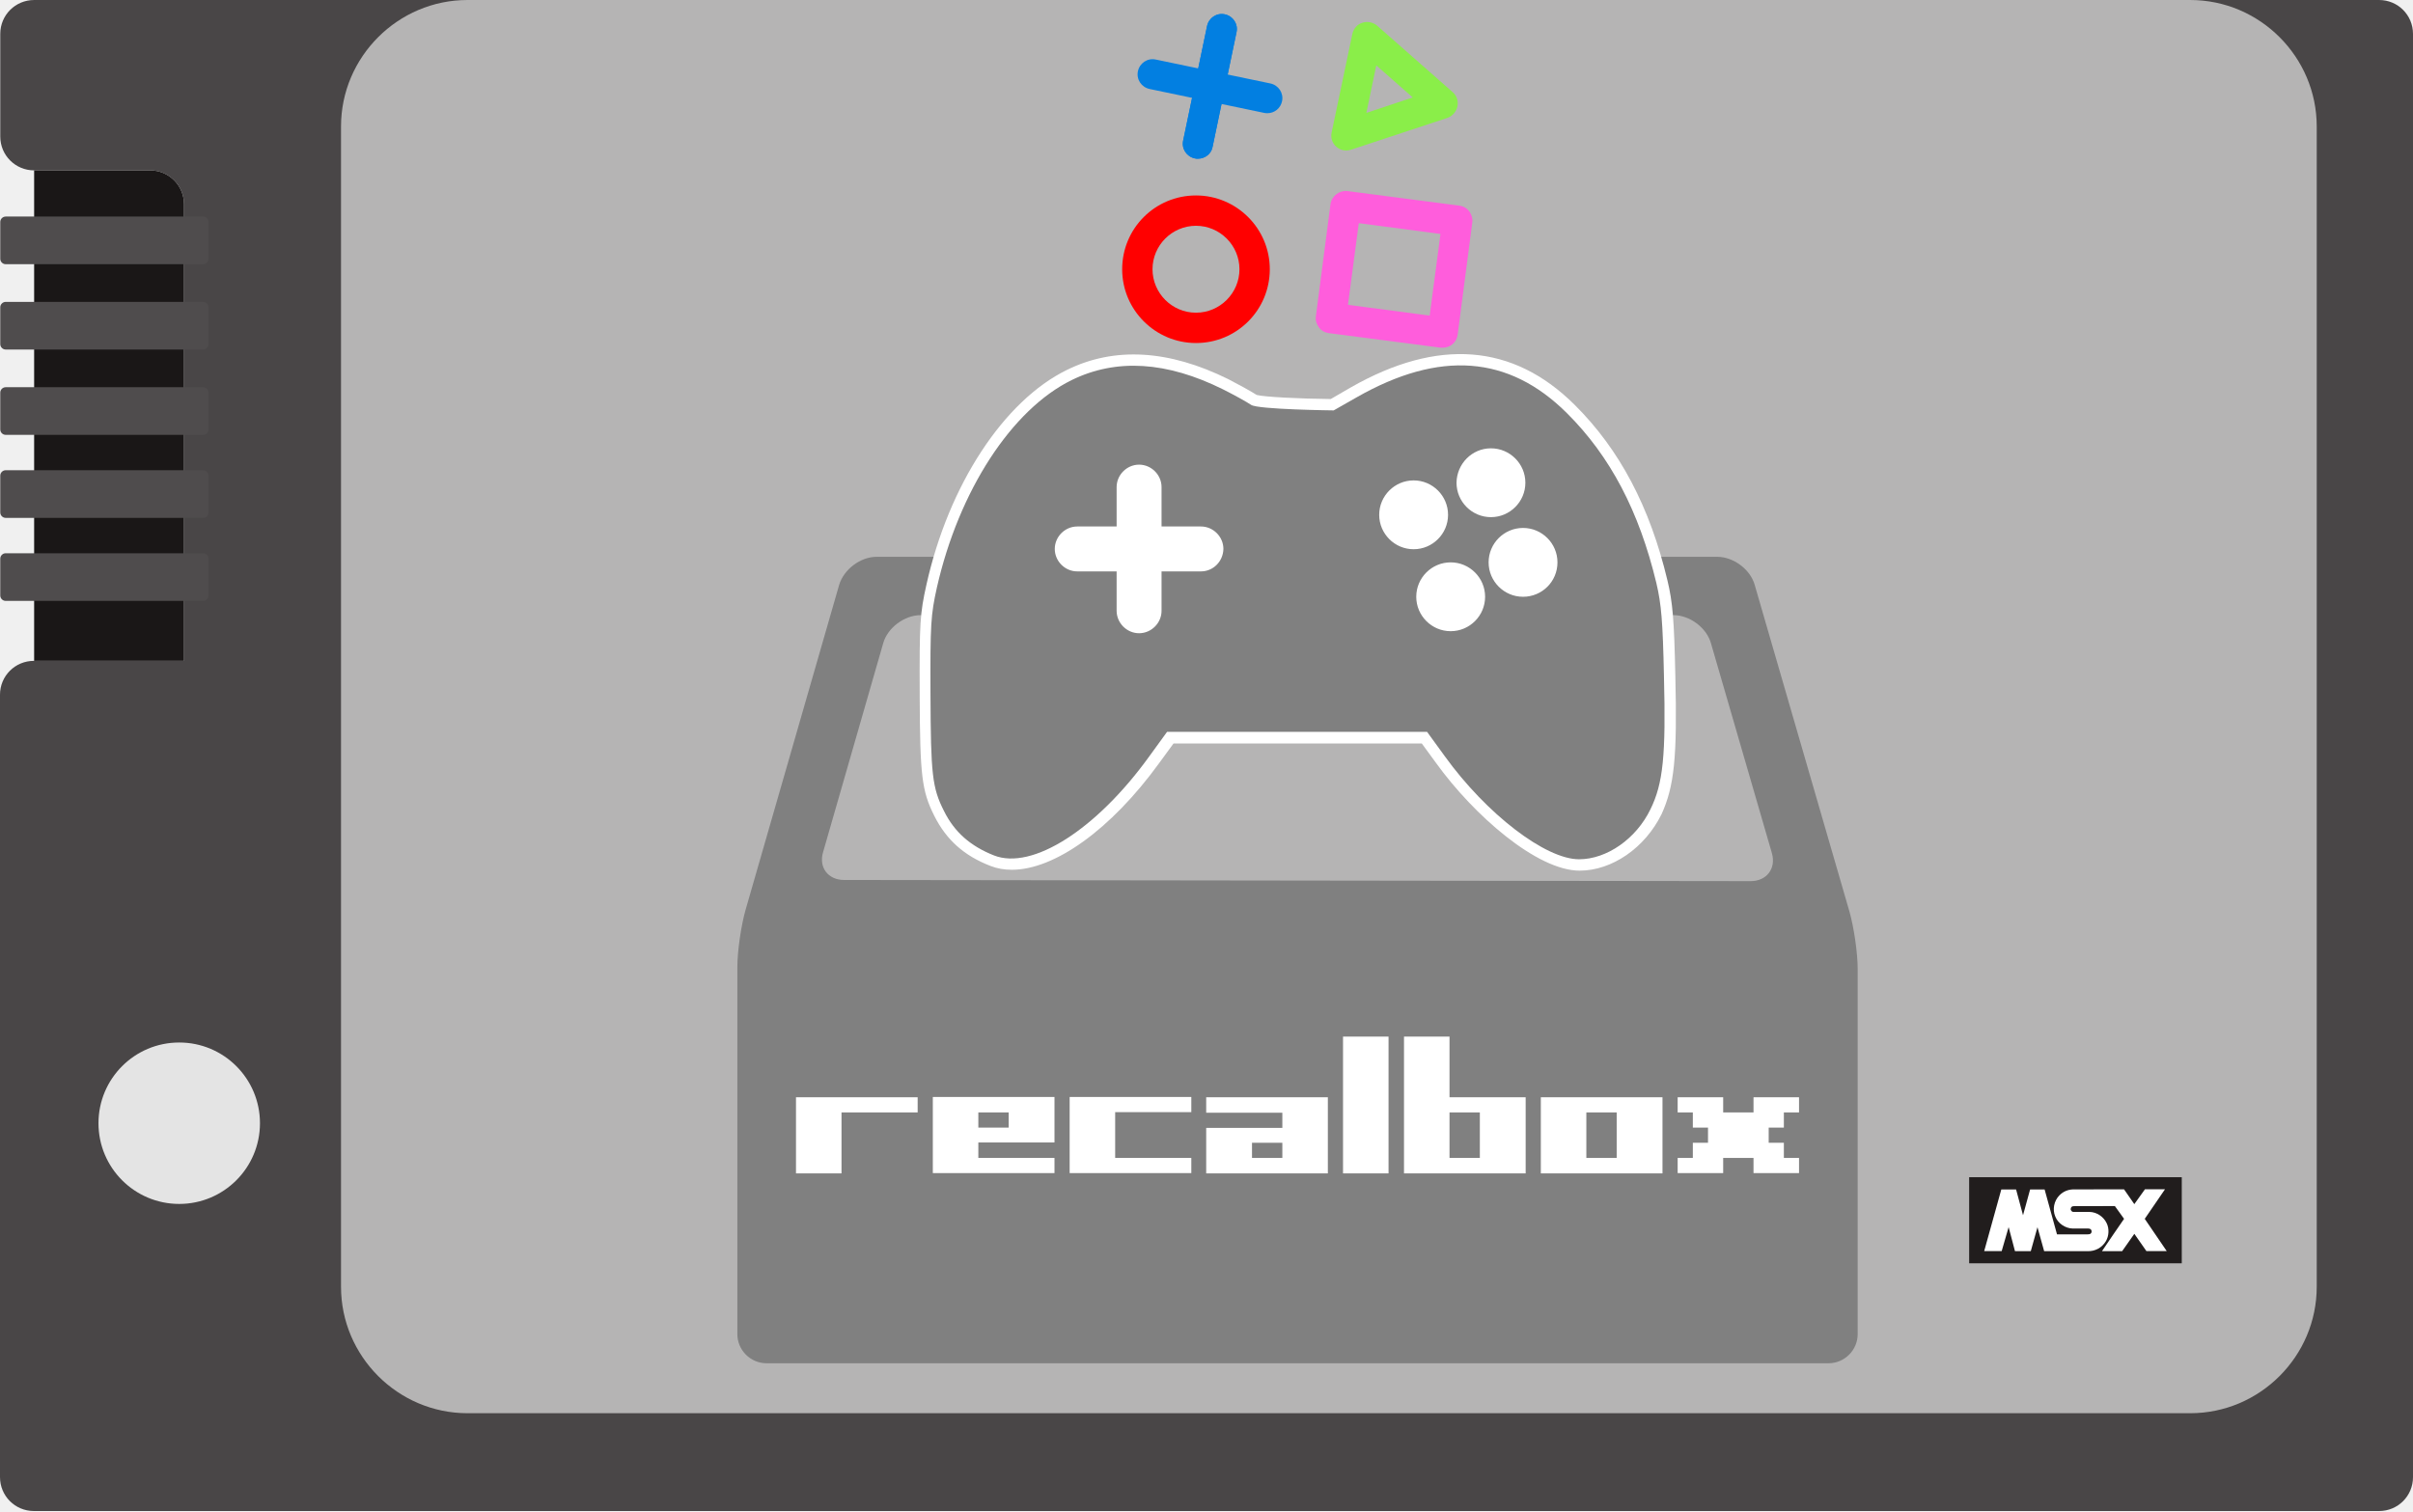
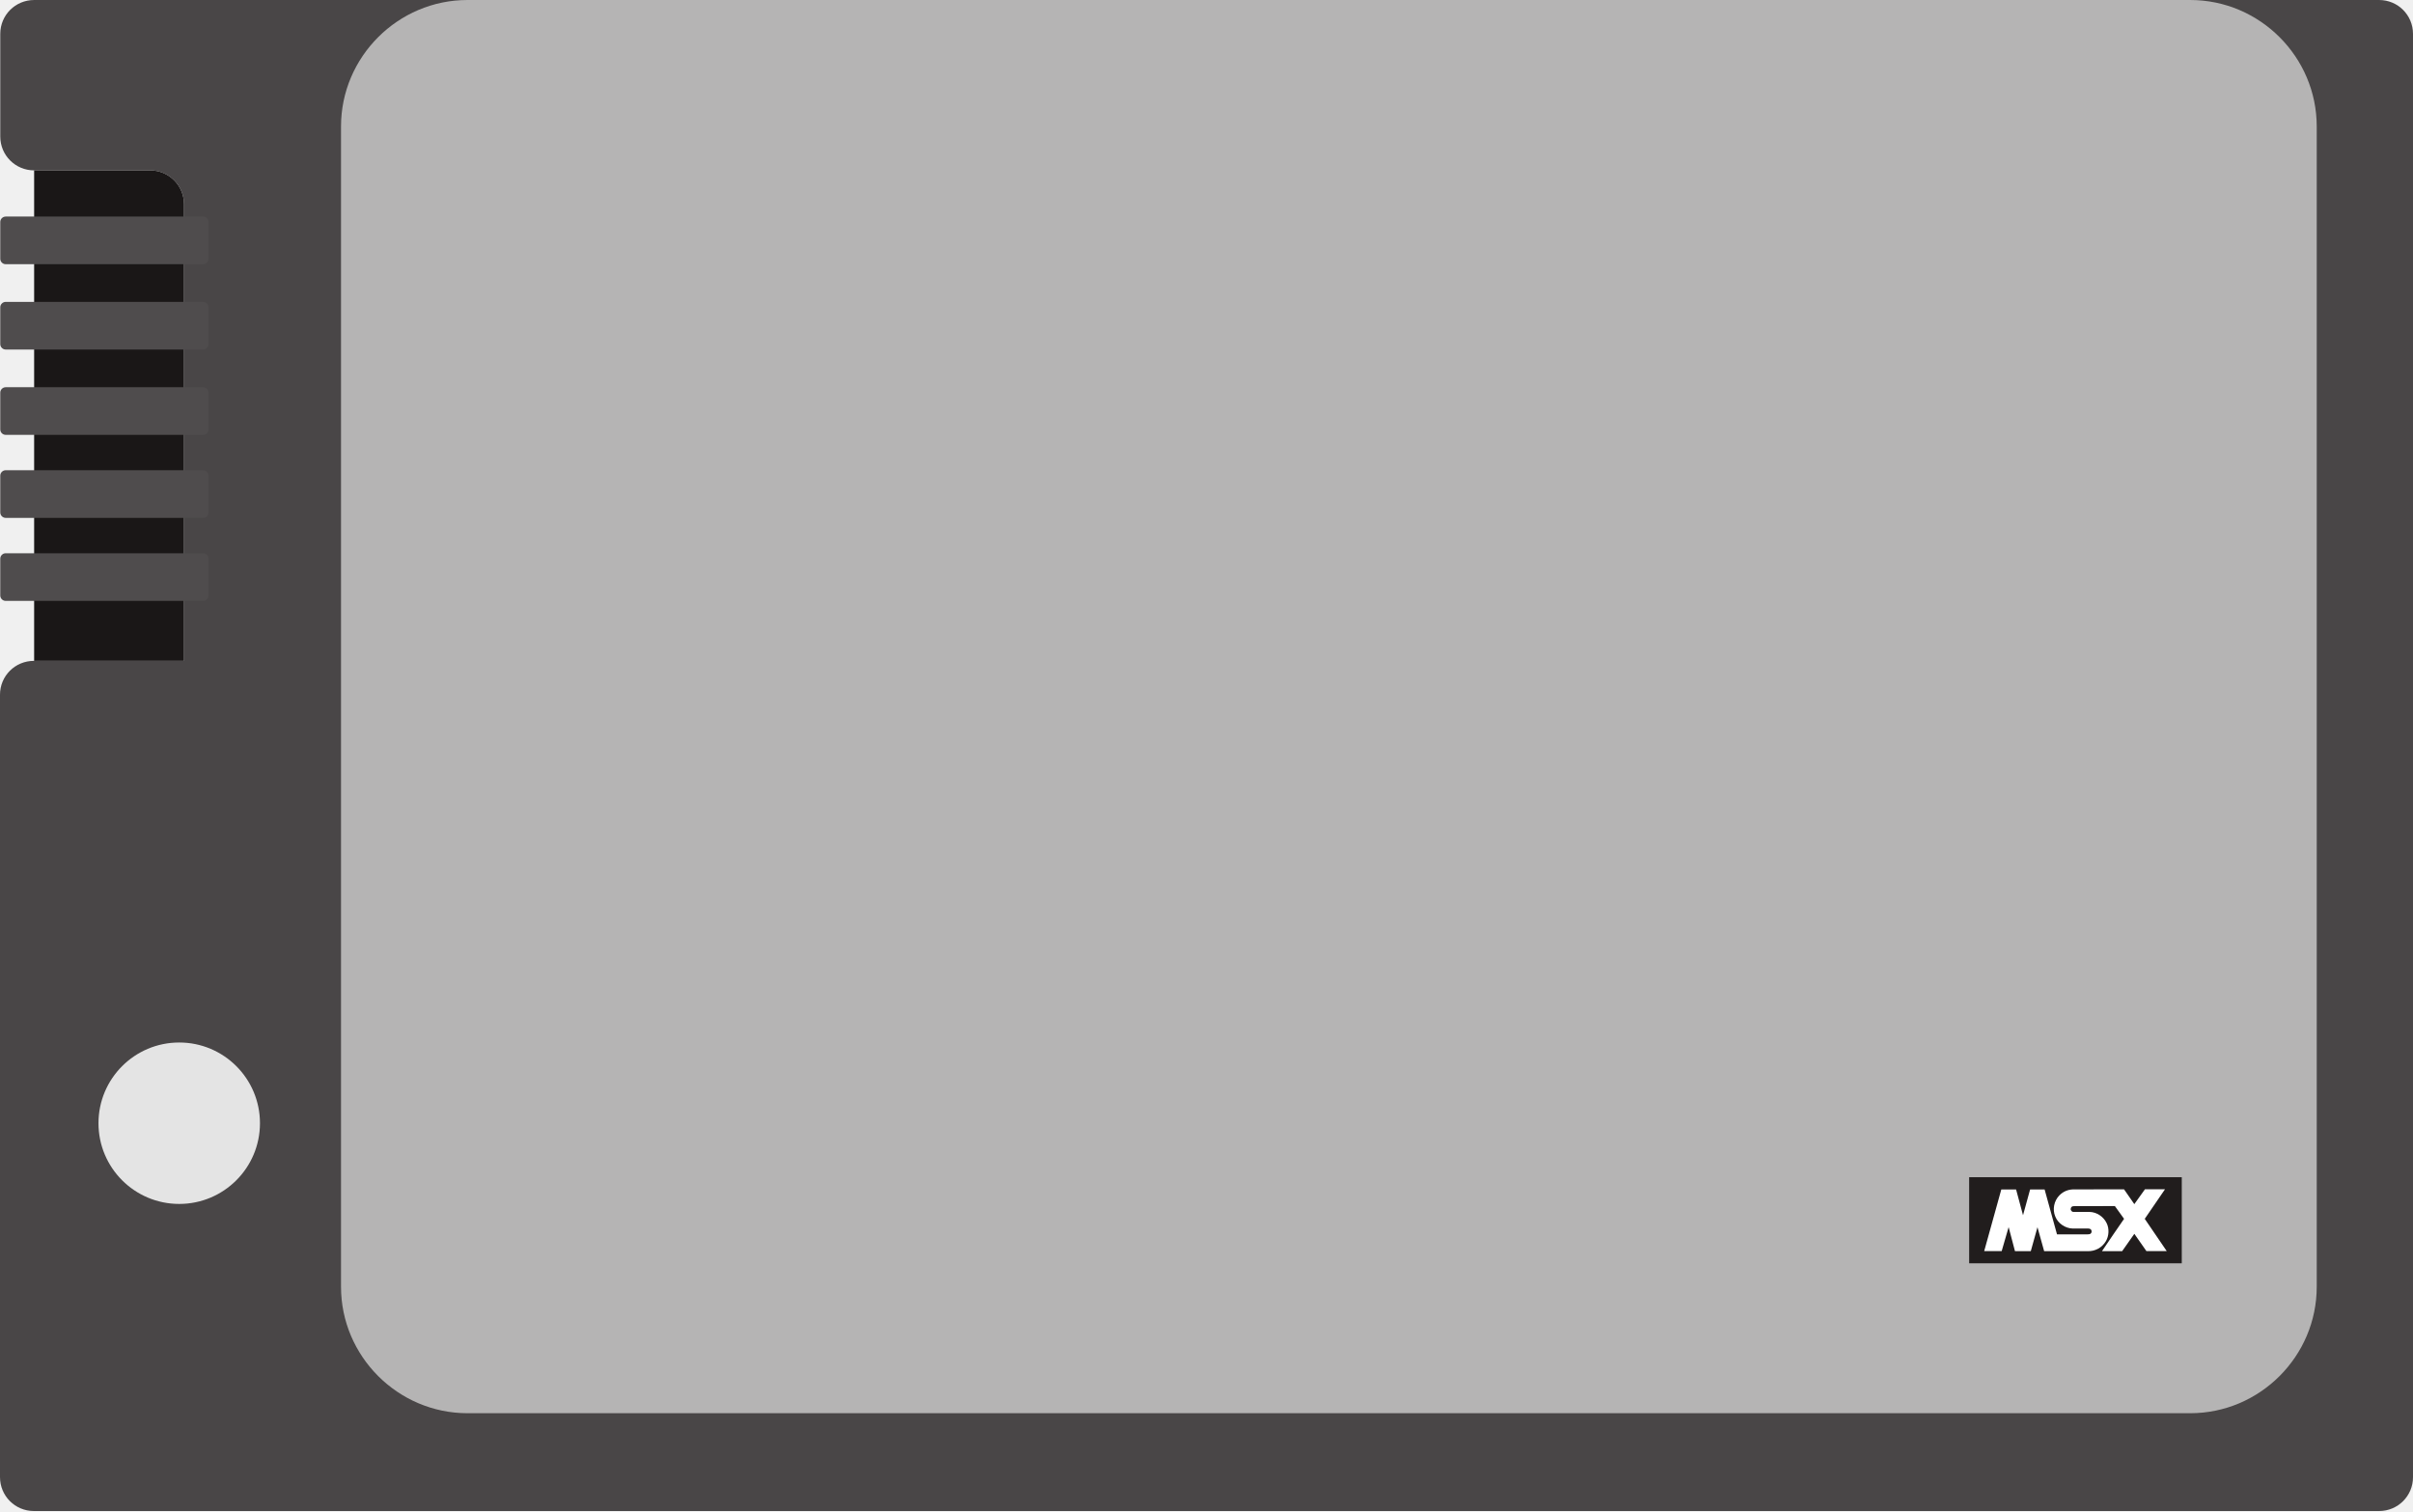
<svg xmlns="http://www.w3.org/2000/svg" viewBox="0 0 286.117 179.224" height="179.224" width="286.117" xml:space="preserve" version="1.1" id="svg2">
  <defs id="defs6">
    <clipPath id="clipPath16" clipPathUnits="userSpaceOnUse">
      <path id="path18" d="m 0,143.379 228.894,0 L 228.894,0 0,0 0,143.379 Z" />
    </clipPath>
  </defs>
  <g transform="matrix(1.25,0,0,-1.25,0,179.2237)" id="g10">
    <g id="g12">
      <g clip-path="url(#clipPath16)" id="g14">
        <g transform="translate(228.8936,140.1644)" id="g20">
          <path id="path22" style="fill:#494647;fill-opacity:1;fill-rule:nonzero;stroke:none" d="m 0,0 0,0 c 0,1.78 -1.432,3.214 -3.213,3.214 l -8.545,0 -182.162,0 0,0 -31.735,0 c -1.78,0 -3.214,-1.432 -3.214,-3.214 l 0,-9.738 0,0 0,0 c 0,-1.78 1.433,-3.214 3.214,-3.214 l 11.003,0 c 1.781,0 3.213,-1.434 3.213,-3.214 l 0,0 0,-43.327 -14.241,0 c -1.78,0 -3.214,-1.432 -3.214,-3.213 l 0,-74.244 0.001,0 0,0 c 0,-1.781 1.432,-3.214 3.213,-3.214 l 222.466,0 0,0 0,0 c 1.781,0 3.214,1.432 3.214,3.213 L 0,0" />
        </g>
        <g transform="translate(207.7615,9.2816)" id="g24">
          <path id="path26" style="fill:#b5b4b4;fill-opacity:1;fill-rule:nonzero;stroke:none" d="m 0,0 -163.413,0 c -6.6,0 -12,5.4 -12,12 l 0,110.097 c 0,6.6 5.4,12 12,12 l 163.413,0 c 6.6,0 12,-5.4 12,-12 L 12,12 C 12,5.4 6.6,0 0,0" />
        </g>
        <path id="path28" style="fill:#211d1d;fill-opacity:1;fill-rule:nonzero;stroke:none" d="m 206.96,23.508 -20.169,0 0,8.168 20.169,0 0,-8.168 z" />
        <g transform="translate(168.3263,95.2834)" id="g30">
          <path id="path32" style="fill:#ffffff;fill-opacity:1;fill-rule:nonzero;stroke:none" d="m 37.038,-64.757 -1.917,-2.801 2.085,-3.06 -1.926,0 -1.146,1.638 -1.155,-1.642 -1.913,0 c 0.052,0.108 2.094,3.064 2.094,3.064 l -0.871,1.211 -3.693,-0.004 c -0.172,-0.013 -0.383,0.039 -0.47,-0.155 -0.03,-0.064 -0.043,-0.159 -0.008,-0.224 0.03,-0.073 0.099,-0.142 0.176,-0.163 l 0.116,-0.009 1.478,0 c 0.685,-0.017 1.319,-0.444 1.616,-1.06 0.263,-0.517 0.224,-1.224 -0.069,-1.715 -0.37,-0.625 -1.03,-0.974 -1.745,-0.948 l -4.111,0 c 0,0 -0.629,2.271 -0.634,2.275 l -0.634,-2.275 -1.499,-4.01e-4 -0.603,2.284 -0.659,-2.279 -1.659,0 c 0,0 1.525,5.49 1.624,5.852 l 1.401,0 0.659,-2.448 0.672,2.448 1.375,4.02e-4 1.176,-4.262 2.741,0 c 0.189,0.009 0.452,-0.043 0.53,0.19 0.03,0.104 0.005,0.211 -0.069,0.285 -0.069,0.06 -0.155,0.078 -0.246,0.078 l -1.474,2.01e-4 c -0.698,0.021 -1.392,0.478 -1.65,1.15 -0.28,0.673 -0.116,1.479 0.396,1.999 0.362,0.363 0.793,0.544 1.297,0.565 l 4.835,0.004 0.974,-1.404 1.008,1.409 1.896,-4.01e-4 z" />
        </g>
        <g transform="translate(24.6602,36.7994)" id="g34">
          <path id="path36" style="fill:#e4e4e4;fill-opacity:1;fill-rule:nonzero;stroke:none" d="m 0,0 c 0,-4.23 -3.429,-7.659 -7.659,-7.659 -4.23,0 -7.659,3.429 -7.659,7.659 0,4.23 3.429,7.659 7.659,7.659 C -3.429,7.659 0,4.23 0,0" />
        </g>
        <g transform="translate(3.2383,80.6714)" id="g38">
          <path id="path40" style="fill:#1a1717;fill-opacity:1;fill-rule:nonzero;stroke:none" d="m 0,0 0,46.541 11.003,0 c 1.781,0 3.213,-1.434 3.213,-3.214 L 14.216,0 -0.024,0" />
        </g>
        <g transform="translate(19.2618,118.3091)" id="g42">
          <path id="path44" style="fill:#4f4c4d;fill-opacity:1;fill-rule:nonzero;stroke:none" d="m 0,0 -18.72,0 c -0.284,0 -0.517,0.232 -0.517,0.517 l 0,3.489 c 0,0.284 0.233,0.516 0.517,0.516 l 18.72,0 c 0.284,0 0.517,-0.232 0.517,-0.516 l 0,-3.489 C 0.517,0.232 0.284,0 0,0" />
        </g>
        <g transform="translate(19.2618,110.2126)" id="g46">
          <path id="path48" style="fill:#4f4c4d;fill-opacity:1;fill-rule:nonzero;stroke:none" d="m 0,0 -18.72,0 c -0.284,0 -0.517,0.232 -0.517,0.517 l 0,3.489 c 0,0.284 0.233,0.516 0.517,0.516 l 18.72,0 c 0.284,0 0.517,-0.232 0.517,-0.516 l 0,-3.489 C 0.517,0.232 0.284,0 0,0" />
        </g>
        <g transform="translate(19.2618,102.1161)" id="g50">
          <path id="path52" style="fill:#4f4c4d;fill-opacity:1;fill-rule:nonzero;stroke:none" d="m 0,0 -18.72,0 c -0.284,0 -0.517,0.232 -0.517,0.517 l 0,3.489 c 0,0.284 0.233,0.516 0.517,0.516 l 18.72,0 c 0.284,0 0.517,-0.232 0.517,-0.516 l 0,-3.489 C 0.517,0.232 0.284,0 0,0" />
        </g>
        <g transform="translate(19.2618,94.2384)" id="g54">
          <path id="path56" style="fill:#4f4c4d;fill-opacity:1;fill-rule:nonzero;stroke:none" d="m 0,0 -18.72,0 c -0.284,0 -0.517,0.232 -0.517,0.517 l 0,3.489 c 0,0.284 0.233,0.516 0.517,0.516 l 18.72,0 c 0.284,0 0.517,-0.232 0.517,-0.516 l 0,-3.489 C 0.517,0.232 0.284,0 0,0" />
        </g>
        <g transform="translate(19.2618,86.3608)" id="g58">
          <path id="path60" style="fill:#4f4c4d;fill-opacity:1;fill-rule:nonzero;stroke:none" d="m 0,0 -18.72,0 c -0.284,0 -0.517,0.233 -0.517,0.517 l 0,3.489 c 0,0.284 0.233,0.516 0.517,0.516 l 18.72,0 c 0.284,0 0.517,-0.232 0.517,-0.516 l 0,-3.489 C 0.517,0.233 0.284,0 0,0" />
        </g>
      </g>
    </g>
  </g>
-   <g id="g4379" transform="matrix(0.2355901,0,0,0.2355901,61.98617,36.50321)">
-     <path style="fill:#ff0000" id="path9" d="m 338.831,17.757 c -20.411,0 -37.15,-16.593 -37.15,-37.15 0,-20.557 16.593,-37.15 37.15,-37.15 20.411,0 37.15,16.593 37.15,37.15 0,20.557 -16.593,37.15 -37.15,37.15 z m 0,-59.029 c -12.041,0 -21.879,9.838 -21.879,21.879 0,12.041 9.838,21.879 21.879,21.879 12.041,0 21.879,-9.838 21.879,-21.879 0,-12.041 -9.838,-21.879 -21.879,-21.879 z" class="st0" />
-     <path style="fill:#ff5ddc" id="path11" d="m 463.057,20.106 c -0.294,0 -0.734,0 -1.028,0 l -56.386,-7.342 C 403.587,12.471 401.825,11.443 400.65,9.828 399.476,8.212 398.888,6.157 399.182,4.248 l 7.342,-56.386 c 0.587,-4.111 4.405,-7.048 8.517,-6.608 l 56.386,7.342 c 2.056,0.294 3.818,1.322 4.993,2.937 1.175,1.615 1.762,3.671 1.468,5.58 l -7.342,56.386 c -0.441,3.818 -3.671,6.608 -7.489,6.608 z m -47.723,-21.585 41.115,5.433 5.433,-41.115 -41.115,-5.433 -5.433,41.115 z" class="st1" />
-     <path style="fill:#027fe1" id="path13" d="m 339.859,-75.045 c -0.587,0 -1.028,0 -1.615,-0.147 -4.111,-0.881 -6.755,-4.846 -5.874,-8.957 l 12.041,-57.708 c 0.881,-4.112 4.846,-6.755 8.957,-5.874 4.112,0.881 6.755,4.846 5.874,8.957 l -12.041,57.708 c -0.587,3.524 -3.818,6.02 -7.342,6.02 z" class="st2" />
-     <path style="fill:#027fe1" id="path15" d="m 339.859,-75.045 c -0.587,0 -1.028,0 -1.615,-0.147 -4.111,-0.881 -6.755,-4.846 -5.874,-8.957 l 12.041,-57.708 c 0.881,-4.112 4.846,-6.755 8.957,-5.874 4.112,0.881 6.755,4.846 5.874,8.957 l -12.041,57.708 c -0.587,3.524 -3.818,6.02 -7.342,6.02 z" class="st2" />
-     <path style="fill:#027fe1" id="path17" d="m 374.807,-97.952 c -0.587,0 -1.028,0 -1.615,-0.147 l -57.708,-12.041 c -4.111,-0.881 -6.755,-4.846 -5.874,-8.957 0.881,-4.111 4.846,-6.755 8.957,-5.874 l 57.708,12.041 c 4.111,0.881 6.755,4.846 5.874,8.957 -0.734,3.524 -3.818,6.02 -7.342,6.02 z" class="st2" />
-     <path style="fill:#8aee49" id="path19" d="m 414.453,-79.157 c -1.909,0 -3.671,-0.734 -4.993,-1.909 -2.056,-1.762 -2.937,-4.552 -2.349,-7.195 l 10.426,-49.632 c 0.587,-2.643 2.496,-4.846 4.993,-5.58 2.496,-0.881 5.433,-0.294 7.489,1.468 l 38.031,33.479 c 2.056,1.762 2.937,4.552 2.349,7.195 -0.587,2.643 -2.496,4.846 -4.993,5.727 l -48.457,16.005 c -1.028,0.294 -1.762,0.441 -2.496,0.441 z m 15.124,-42.877 -4.993,23.935 23.347,-7.782 -18.355,-16.152 z" class="st3" />
-     <path style="fill:#808080" id="path21" d="M 667.75,304.093 620.028,139.487 c -2.203,-7.782 -10.719,-14.097 -18.795,-14.097 l -423.19,0 c -8.076,0 -16.446,6.314 -18.795,14.097 L 112.111,303.212 C 109.909,310.995 108,323.916 108,331.993 l 0,184.724 c 0,8.076 6.608,14.684 14.684,14.684 l 534.494,0 c 8.076,0 14.684,-6.608 14.684,-14.684 l 0,-183.842 c 0,-8.076 -1.909,-20.998 -4.111,-28.78 z M 617.972,288.675 161.743,288.088 c -8.076,0 -12.922,-6.314 -10.572,-14.097 L 181.42,168.854 c 2.203,-7.782 10.719,-14.097 18.795,-14.097 l 378.992,0 c 8.076,0 16.593,6.314 18.795,14.097 l 30.689,105.724 c 2.203,7.782 -2.643,14.097 -10.719,14.097 z" class="st4" />
-     <path style="fill:#ffffff" d="m 160.422,435.808 -22.907,0 0,-38.325 61.232,0 0,7.636 -38.325,0 0,30.689 0,0 z" class="st5" id="path3079_4_" />
-     <path style="fill:#ffffff" d="m 229.289,428.025 38.325,0 0,7.636 -61.232,0 0,-38.325 61.232,0 0,22.907 -38.325,0 0,7.782 z m 0,-15.271 15.271,0 0,-7.636 -15.271,0 0,7.636 z" class="st5" id="path3081_4_" />
-     <path style="fill:#ffffff" d="m 298.157,428.025 38.325,0 0,7.636 -61.232,0 0,-38.325 61.232,0 0,7.636 -38.325,0 0,23.054 z" class="st5" id="path3083_4_" />
-     <path style="fill:#ffffff" d="m 343.97,397.483 61.232,0 0,38.325 -61.232,0 0,-22.907 38.325,0 0,-7.636 -38.325,0 0,-7.782 z m 23.054,30.543 15.271,0 0,-7.636 -15.271,0 0,7.636 z" class="st5" id="path3085_4_" />
-     <path style="fill:#ffffff" d="m 412.838,366.94 22.907,0 0,68.868 -22.907,0 0,-68.868 z" class="st5" id="path3087_4_" />
-     <path style="fill:#ffffff" d="m 443.527,366.94 22.907,0 0,30.543 38.325,0 0,38.325 -61.232,0 0,-68.868 z m 22.907,61.085 15.271,0 0,-22.907 -15.271,0 0,22.907 z" class="st5" id="path3089_4_" />
-     <path style="fill:#ffffff" d="m 512.395,397.483 61.232,0 0,38.325 -61.232,0 0,-38.325 z m 22.907,30.543 15.271,0 0,-22.907 -15.271,0 0,22.907 z" class="st5" id="path3091_4_" />
-     <path style="fill:#ffffff" d="m 588.898,420.39 7.636,0 0,-7.636 -7.636,0 0,-7.636 -7.636,0 0,-7.636 22.907,0 0,7.636 15.271,0 0,-7.636 22.907,0 0,7.636 -7.636,0 0,7.636 -7.636,0 0,7.636 7.636,0 0,7.636 7.636,0 0,7.636 -22.907,0 0,-7.636 -15.271,0 0,7.636 -22.907,0 0,-7.636 7.636,0 0,-7.636 z" class="st5" id="path3093_4_" />
-     <path style="fill:#ffffff" id="path31" d="M 580.088,185.154 C 579.5,157.254 578.766,148.297 576.123,137.284 567.313,100.281 552.041,71.353 529.428,48.887 498.445,18.051 460.561,15.114 416.803,40.077 l -10.132,5.874 C 391.106,45.803 373.191,44.922 369.373,43.894 366.437,41.985 359.976,38.461 355.13,35.965 325.175,21.134 297.863,19.519 273.928,31.266 242.064,46.831 214.311,89.268 203.152,139.487 c -3.23,14.537 -3.524,19.089 -3.377,55.211 0.147,40.968 1.028,48.457 7.342,61.085 6.02,12.041 14.978,20.117 28.34,25.256 3.377,1.322 6.901,1.909 10.719,1.909 21.439,0 49.778,-20.117 74.154,-53.743 l 7.195,-9.838 124.96,0 7.195,9.838 c 18.942,26.284 50.806,54.184 72.245,54.184 16.299,0 32.892,-11.453 41.262,-28.487 6.314,-13.95 7.929,-28.34 6.901,-69.749 z" class="st5" />
-     <path style="fill:#808080" id="path33" d="m 574.361,185.3 c -0.587,-27.459 -1.322,-36.122 -3.818,-46.695 -8.664,-36.122 -23.201,-63.875 -45.08,-85.607 C 496.242,23.924 461.442,21.281 419.739,45.069 l -11.6,6.608 c 0,0 -38.325,-0.441 -41.555,-2.79 -2.203,-1.468 -8.517,-4.993 -14.097,-7.782 -28.34,-14.097 -53.743,-15.712 -76.209,-4.699 -30.249,14.831 -56.827,55.799 -67.84,104.403 -3.084,13.95 -3.377,18.355 -3.23,54.037 0.147,40.087 0.881,46.842 6.755,58.442 5.286,10.719 13.362,17.768 25.256,22.466 l 0,0 c 19.236,7.489 51.541,-13.069 78.118,-49.925 l 8.957,-12.334 130.834,0 8.957,12.334 c 20.998,29.074 50.659,51.834 67.546,51.834 13.95,0 28.78,-10.279 35.976,-25.256 6.314,-12.922 7.782,-26.872 6.755,-67.105 z m -233.034,-52.568 -19.823,0 0,19.823 c 0,6.167 -5.139,11.307 -11.307,11.307 -6.167,0 -11.307,-5.139 -11.307,-11.307 l 0,-19.823 -19.823,0 c -6.167,0 -11.307,-5.139 -11.307,-11.307 0,-6.167 5.139,-11.307 11.307,-11.307 l 19.823,0 0,-19.823 c 0,-6.167 5.139,-11.307 11.307,-11.307 6.167,0 11.307,5.139 11.307,11.307 l 0,19.823 19.823,0 c 6.167,0 11.307,5.139 11.307,11.307 -0.147,6.314 -5.139,11.307 -11.307,11.307 z M 487.285,70.766 c 9.545,0 17.327,7.782 17.327,17.327 0,9.545 -7.782,17.327 -17.327,17.327 -9.545,0 -17.327,-7.782 -17.327,-17.327 0.147,-9.545 7.782,-17.327 17.327,-17.327 z M 431.046,104.245 c 0,-9.545 7.782,-17.327 17.327,-17.327 9.545,0 17.327,7.782 17.327,17.327 0,9.545 -7.782,17.327 -17.327,17.327 -9.545,0 -17.327,-7.782 -17.327,-17.327 z m 35.976,58.589 c -9.545,0 -17.327,-7.782 -17.327,-17.327 0,-9.545 7.782,-17.327 17.327,-17.327 9.545,0 17.327,7.782 17.327,17.327 0,9.545 -7.782,17.327 -17.327,17.327 z m 36.416,-17.327 c -9.545,0 -17.327,-7.782 -17.327,-17.327 0,-9.545 7.782,-17.327 17.327,-17.327 9.545,0 17.327,7.782 17.327,17.327 0,9.691 -7.782,17.327 -17.327,17.327 z" class="st4" />
-     <g transform="matrix(2.075122,0,0,2.075122,-336.9634,-563.5536)" id="g35">
-       <path style="fill:#d40000" d="m 403.4,511.6 0,0 0,0 z" class="st6" id="path3_1_" />
-       <path style="fill:#d40000" d="m 403.4,504.7 0,0 0,0 z" class="st6" id="path5_1_" />
-       <path style="fill:#d40000" d="m 403.4,497.9 0,0 0,0 z" class="st6" id="path7_1_" />
-       <path style="fill:#d40000" d="m 403.4,501.3 0,0 0,0 z" class="st6" id="path9_1_" />
-       <path style="fill:#d40000" d="m 403.4,515 0,0 0,0 z" class="st6" id="path11_1_" />
-       <path style="fill:#d40000" d="m 403.4,508.1 0,0 0,0 z" class="st6" id="path13_1_" />
-       <path style="fill:#d40000" d="m 403.4,494.5 0,0 0,0 z" class="st6" id="path15_1_" />
-     </g>
-   </g>
</svg>
